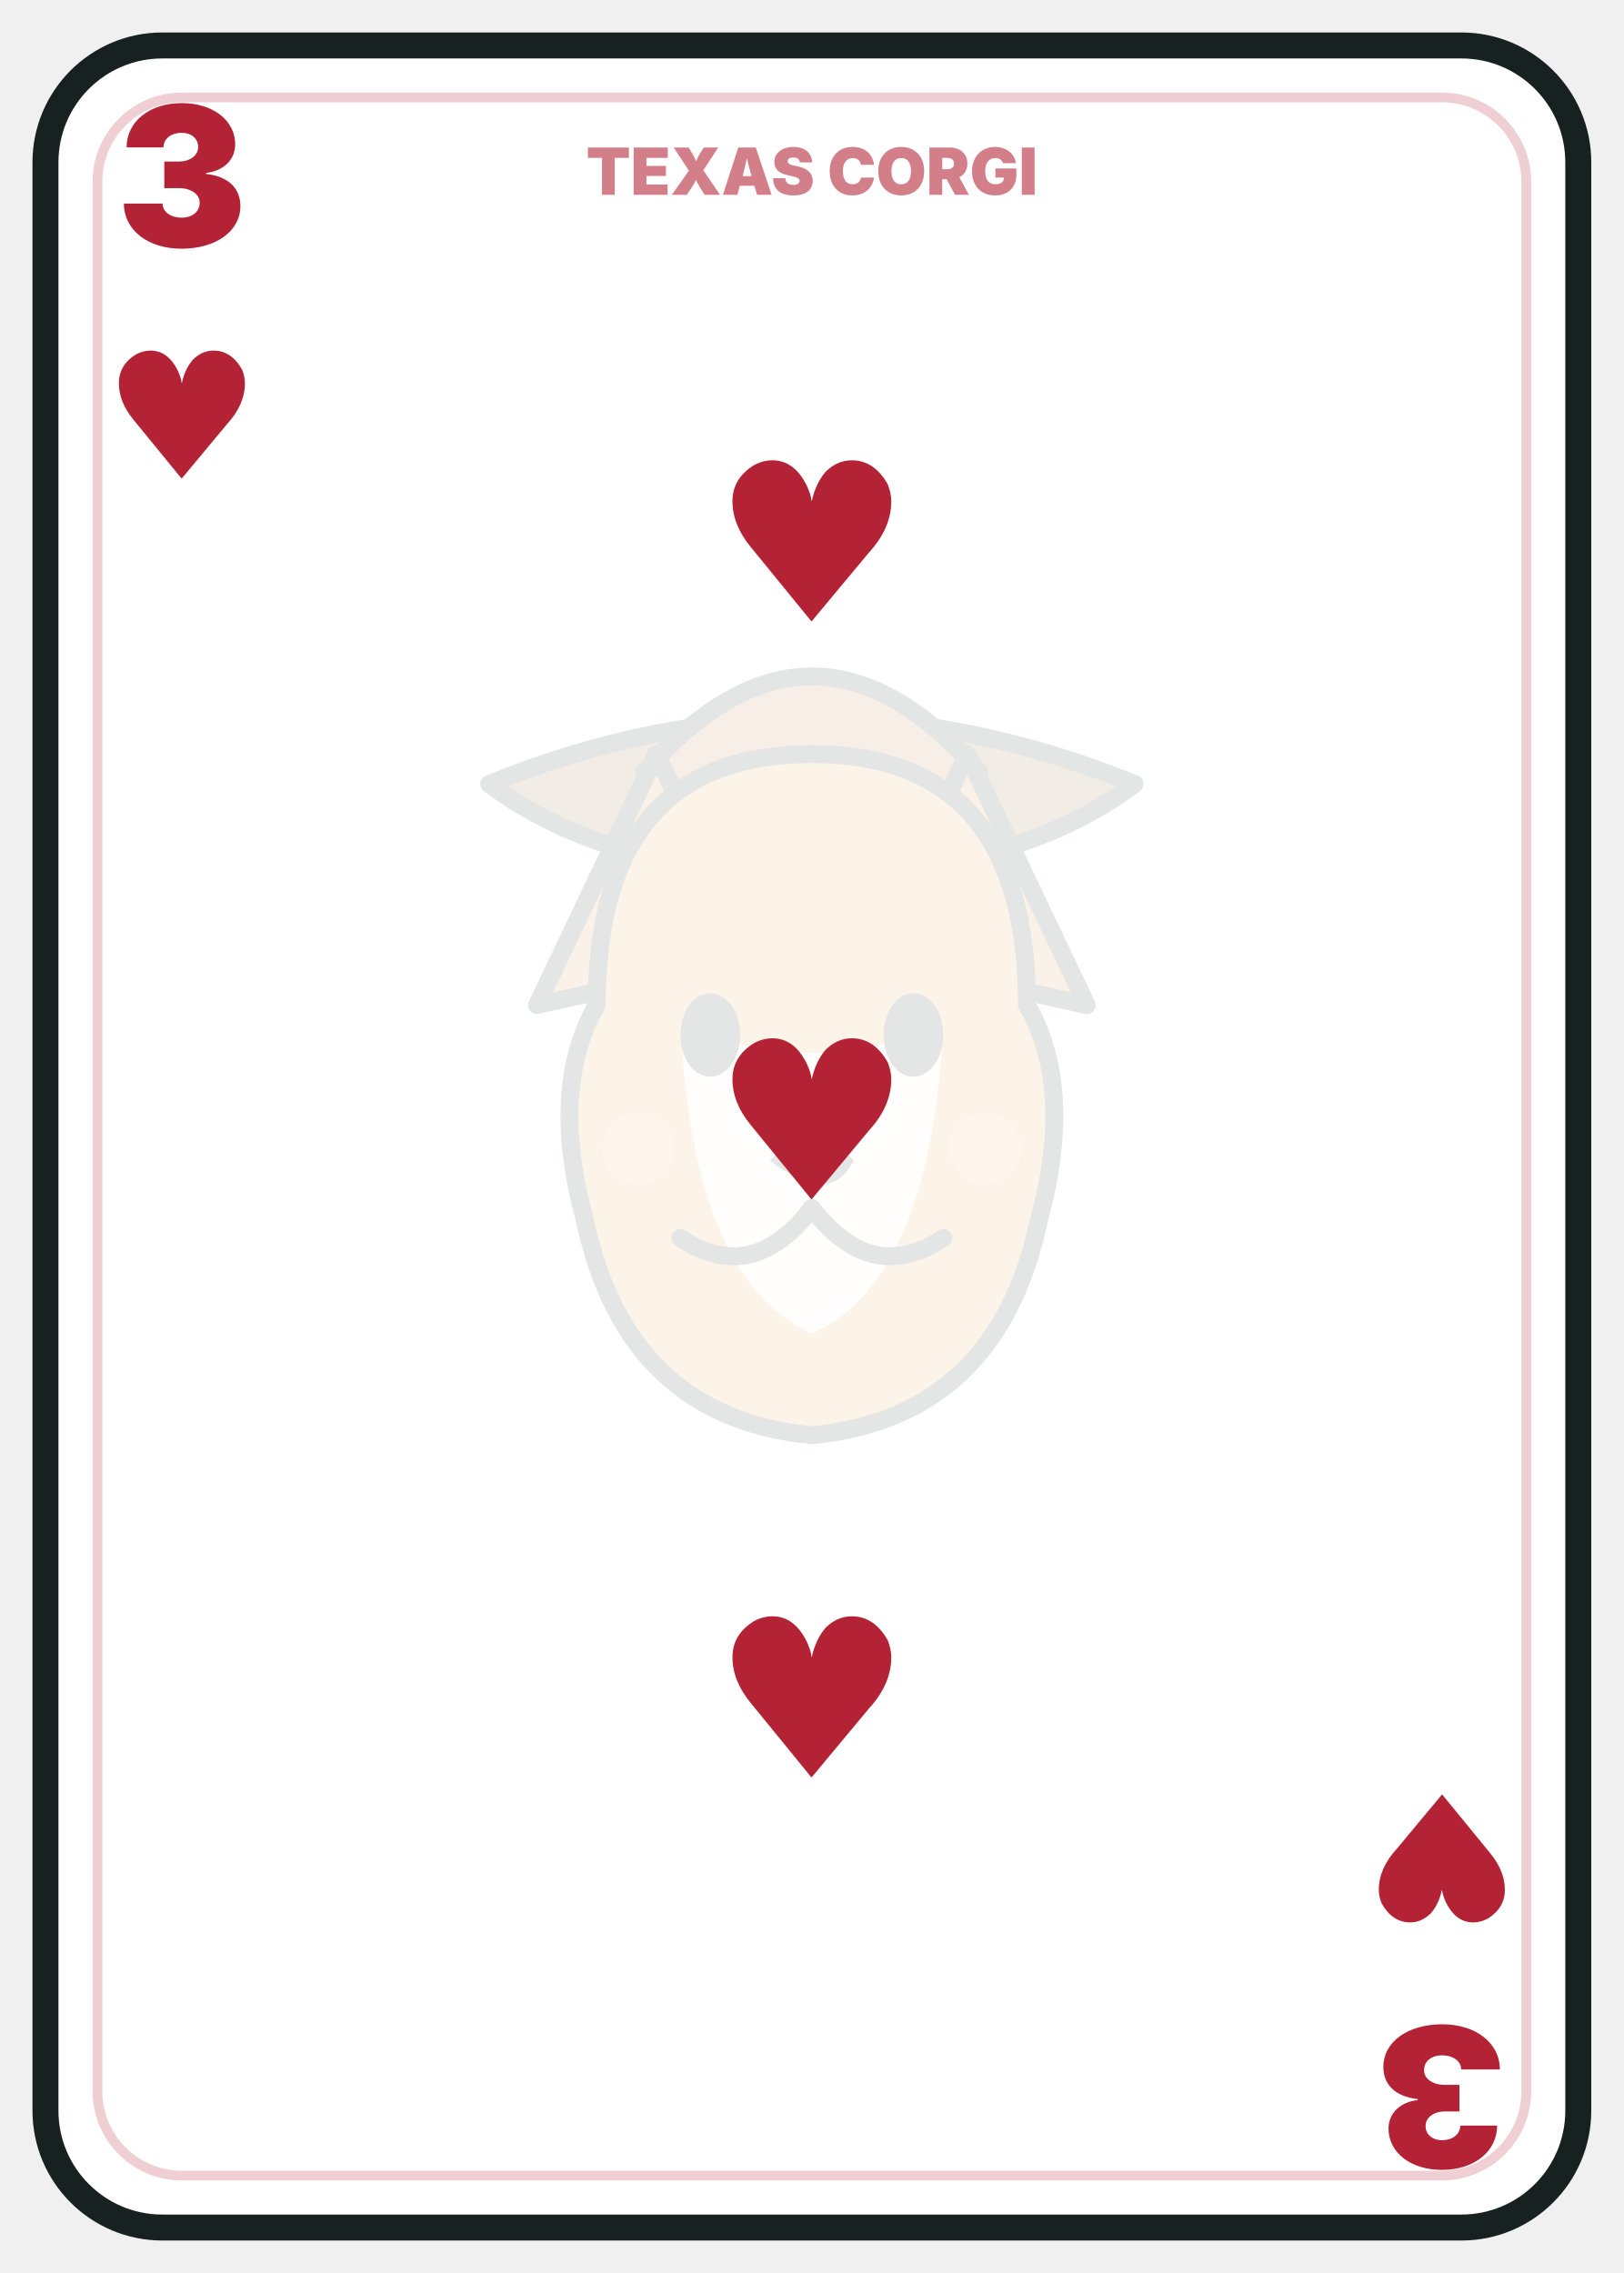
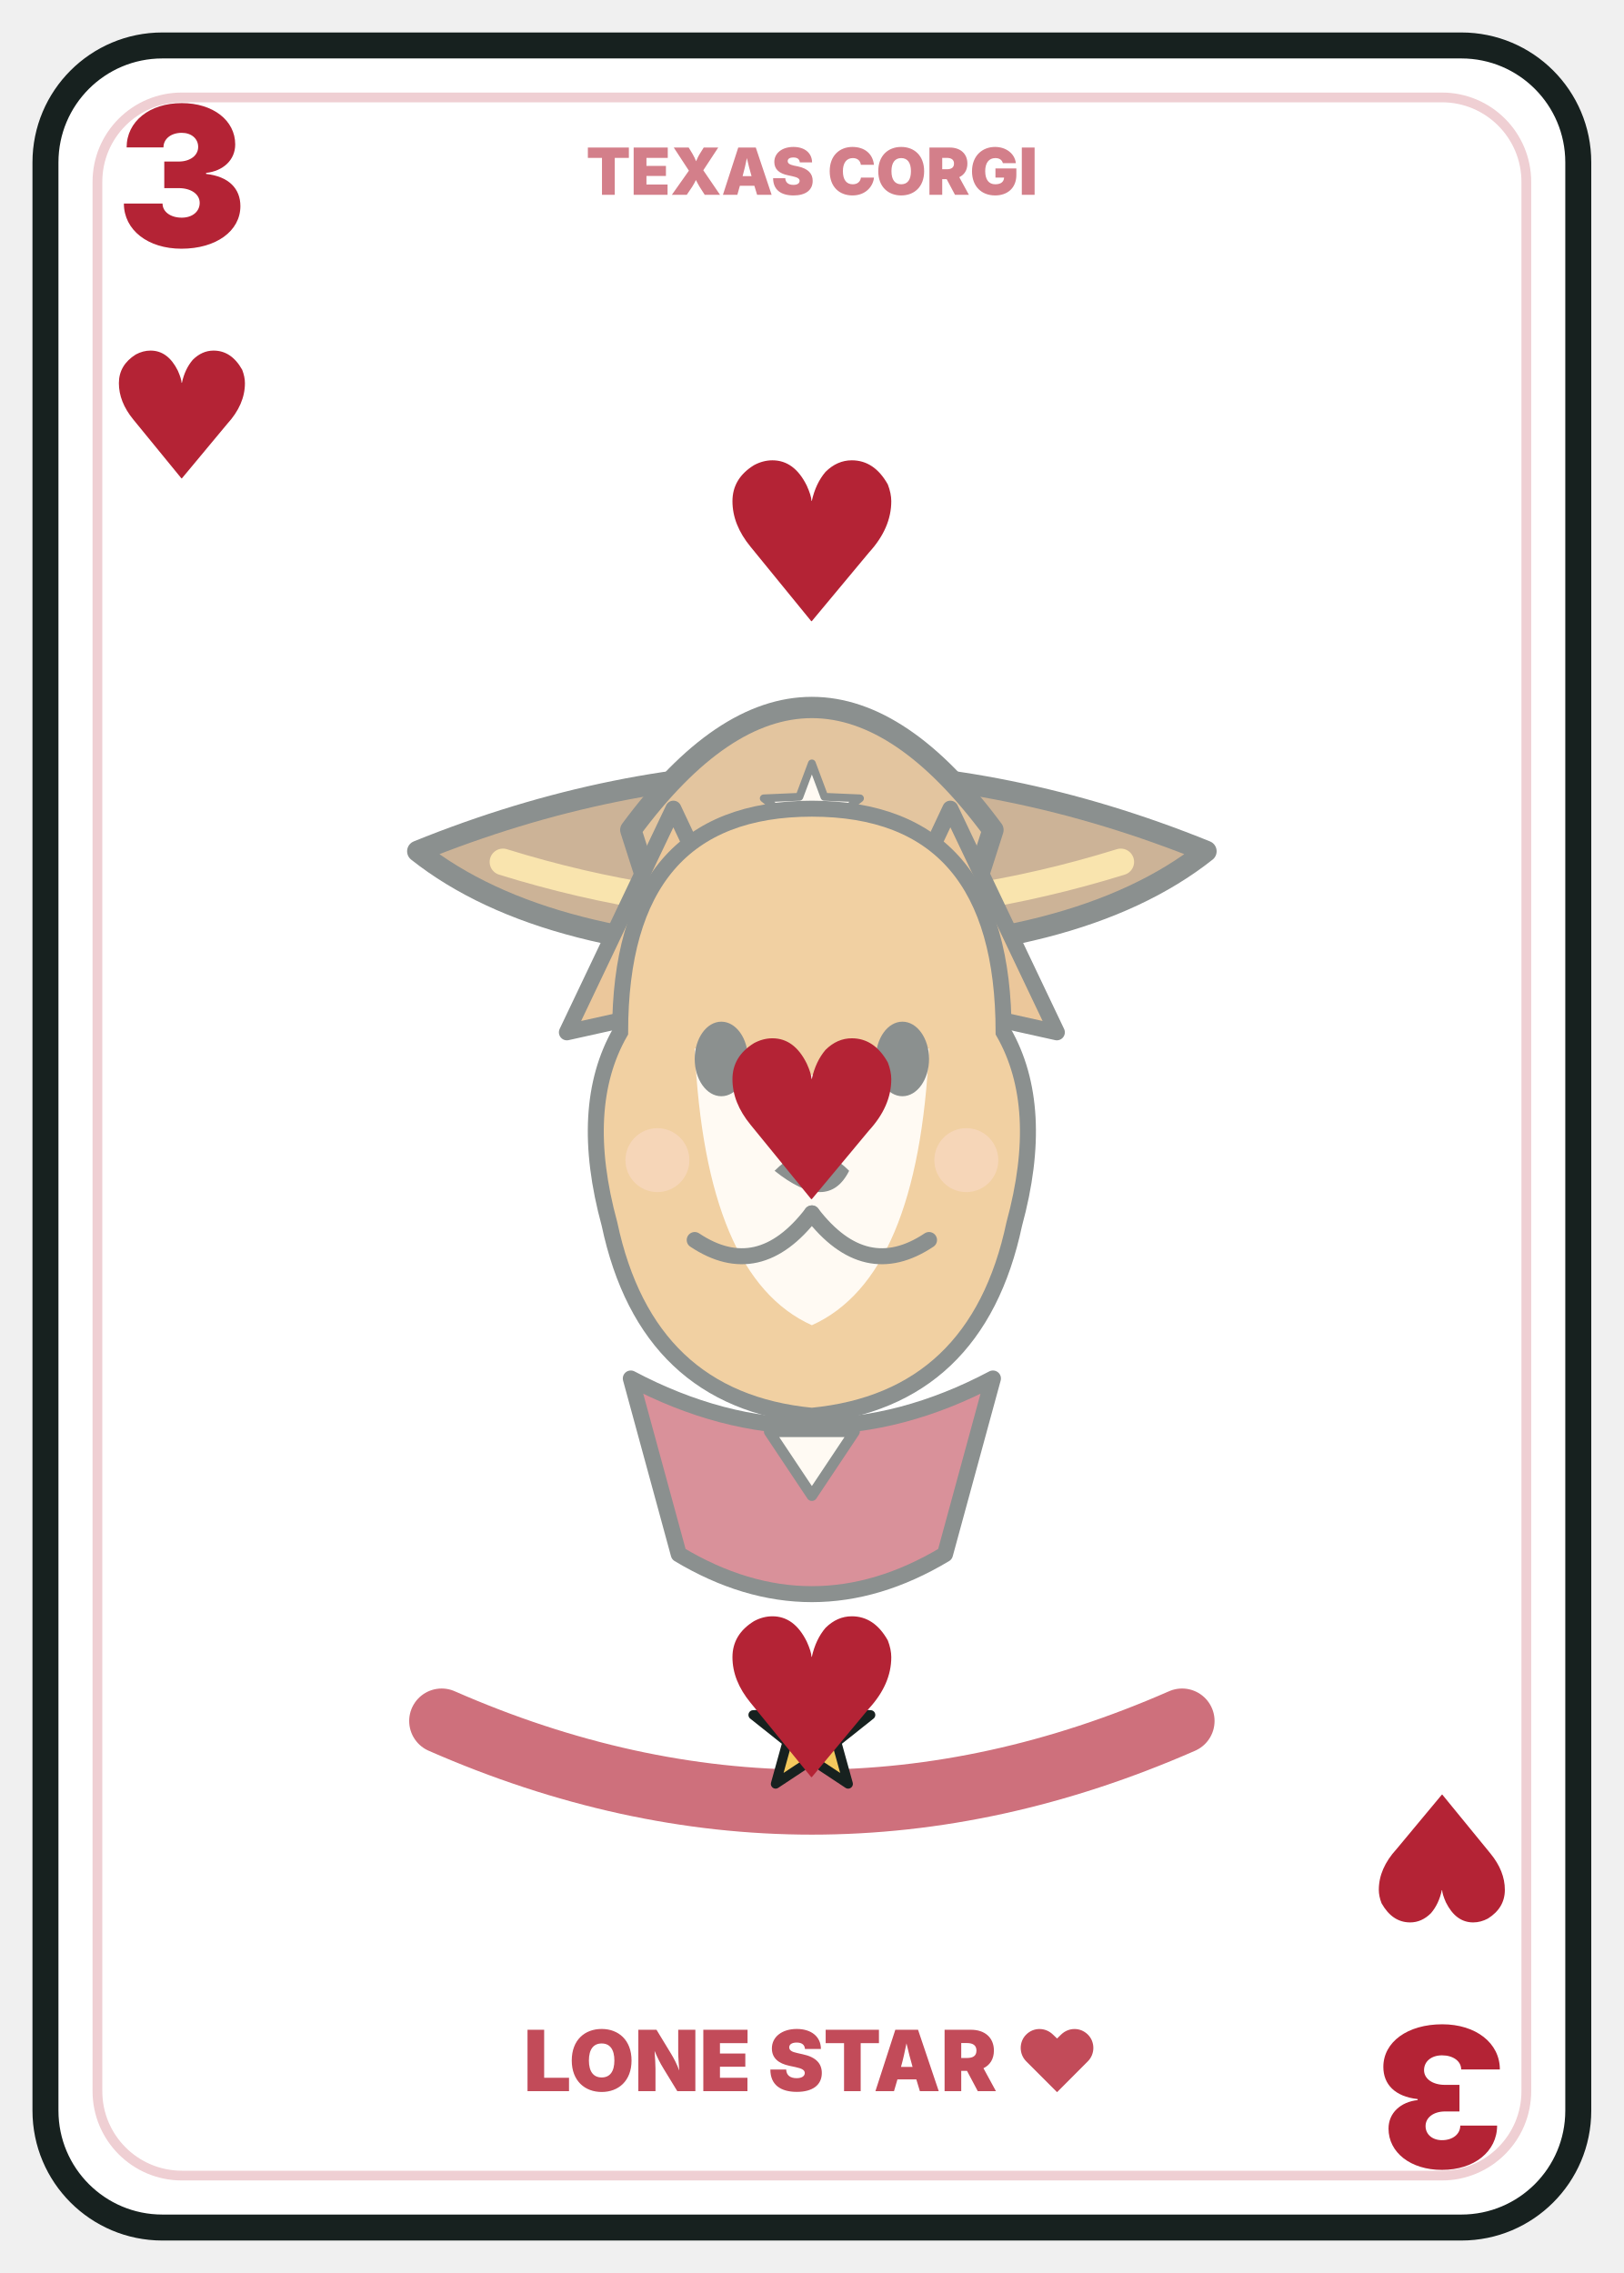
<svg xmlns="http://www.w3.org/2000/svg" width="250" height="350" viewBox="0 0 250 350" role="img" aria-labelledby="title desc">
  <rect x="7" y="7" width="236" height="336" rx="18" fill="#ffffff" stroke="#17211f" stroke-width="4" />
  <rect x="15" y="15" width="220" height="320" rx="13" fill="none" stroke="#b42335" stroke-width="1.5" opacity=".22" />
  <text x="125" y="30" text-anchor="middle" font-family="Inter, Arial, sans-serif" font-size="10" font-weight="900" fill="#b42335" opacity=".58">TEXAS CORGI</text>
+   <text x="125" y="322" text-anchor="middle" font-family="Inter, Arial, sans-serif" font-size="13" font-weight="900" fill="#b42335" opacity=".82">LONE STAR ♥</text>
  <g>
    <text x="28" y="38" text-anchor="middle" font-family="Inter, Arial, sans-serif" font-size="30" font-weight="900" fill="#b42335">3</text>
    <text x="28" y="66" text-anchor="middle" dominant-baseline="middle" font-family="Georgia, serif" font-size="27" font-weight="900" fill="#b42335" opacity="1">♥</text>
  </g>
  <g transform="rotate(180 125 175)">
    <text x="28" y="38" text-anchor="middle" font-family="Inter, Arial, sans-serif" font-size="30" font-weight="900" fill="#b42335">3</text>
    <text x="28" y="66" text-anchor="middle" dominant-baseline="middle" font-family="Georgia, serif" font-size="27" font-weight="900" fill="#b42335" opacity="1">♥</text>
  </g>
-   <g opacity=".12">
-     <g transform="translate(125 175) scale(0.92)">
-       <path d="M -54 -59 q 54 -22 108 0 q -20 15 -54 15 t -54 -15z" fill="#8b5a2b" stroke="#17211f" stroke-width="3" stroke-linejoin="round" />
-       <path d="M -28 -61 q 28 -32 56 0 l -7 20 h -42z" fill="#b97835" stroke="#17211f" stroke-width="3" stroke-linejoin="round" />
-       <polygon points="4.286263797015736e-16,-65 1.728,-60.379 6.657,-60.163 2.796,-57.091 4.114,-52.337 1.8002307947466092e-16,-55.06 -4.114,-52.337 -2.796,-57.091 -6.657,-60.163 -1.728,-60.379" fill="#fff6e8" stroke="#17211f" stroke-width="1.2" stroke-linejoin="round" />
+   <g opacity=".5">
+     <g transform="translate(125 177) scale(0.82)">
+       <path d="M -74 -56 q 74 -30 148 0 q -24 19 -74 19 t -74 -19z" fill="#9a682f" stroke="#17211f" stroke-width="4" stroke-linejoin="round" />
+       <path d="M -34 -60 q 34 -46 68 0 l -8 25 h -52z" fill="#c78b3f" stroke="#17211f" stroke-width="4" stroke-linejoin="round" />
+       <path d="M -58 -54 q 58 18 116 0" fill="none" stroke="#f4c95d" stroke-width="5" stroke-linecap="round" />
+       <polygon points="5.817072295949927e-16,-72.5 2.345,-66.228 9.035,-65.936 3.795,-61.767 5.584,-55.314 2.4431703642989695e-16,-59.01 -5.584,-55.314 -3.795,-61.767 -9.035,-65.936 -2.345,-66.228" fill="#fff6e8" stroke="#17211f" stroke-width="1.462" stroke-linejoin="round" />
      <path d="M -46 -22 L -26 -64 L -10 -30 Z" fill="#d89038" stroke="#17211f" stroke-width="3" stroke-linejoin="round" />
      <path d="M 46 -22 L 26 -64 L 10 -30 Z" fill="#d89038" stroke="#17211f" stroke-width="3" stroke-linejoin="round" />
      <path d="M -36 -22 q 0 -42 36 -42 t 36 42 q 8 14 2 36 q -7 33 -38 36 q -31 -3 -38 -36 q -6 -22 2 -36z" fill="#e3a146" stroke="#17211f" stroke-width="3" />
      <path d="M -22 -19 q 22 10 44 0 q -2 43 -22 52 q -20 -9 -22 -52z" fill="#fff6e8" />
      <ellipse cx="-17" cy="-17" rx="5" ry="7" fill="#17211f" />
      <ellipse cx="17" cy="-17" rx="5" ry="7" fill="#17211f" />
      <path d="M -7 4 q 7 -7 14 0 q -4 8 -14 0z" fill="#17211f" />
      <path d="M 0 12 q -10 13 -22 5" fill="none" stroke="#17211f" stroke-width="3" stroke-linecap="round" />
      <path d="M 0 12 q 10 13 22 5" fill="none" stroke="#17211f" stroke-width="3" stroke-linecap="round" />
-       <path d="M 117.64 203.52 q 7.36 12.88 14.72 0" fill="#e86f7a" stroke="#17211f" stroke-width="1.84" stroke-linecap="round" />
      <circle cx="-29" cy="2" r="6" fill="#f3b283" opacity=".72" />
      <circle cx="29" cy="2" r="6" fill="#f3b283" opacity=".72" />
+       <path d="M -34 43 q 34 18 68 0 l -9 33 q -25 15 -50 0z" fill="#b42335" stroke="#17211f" stroke-width="3" stroke-linejoin="round" />
+       <path d="M -8 53 h16 l -8 12z" fill="#fff6e8" stroke="#17211f" stroke-width="2" stroke-linejoin="round" />
    </g>
  </g>
+   <path d="M 68 265 q 57 25 114 0" fill="none" stroke="#b42335" stroke-width="10" stroke-linecap="round" opacity=".65" />
+   <polygon points="125,257.5 127.345,263.772 134.035,264.064 128.795,268.233 130.584,274.686 125,270.99 119.416,274.686 121.205,268.233 115.965,264.064 122.655,263.772" fill="#f4c95d" stroke="#17211f" stroke-width="1.462" stroke-linejoin="round" />
  <text x="125" y="86" text-anchor="middle" dominant-baseline="middle" font-family="Georgia, serif" font-size="34" font-weight="900" fill="#b42335" opacity="1">♥</text>
  <text x="125" y="175" text-anchor="middle" dominant-baseline="middle" font-family="Georgia, serif" font-size="34" font-weight="900" fill="#b42335" opacity="1">♥</text>
  <text x="125" y="264" text-anchor="middle" dominant-baseline="middle" font-family="Georgia, serif" font-size="34" font-weight="900" fill="#b42335" opacity="1">♥</text>
</svg>
